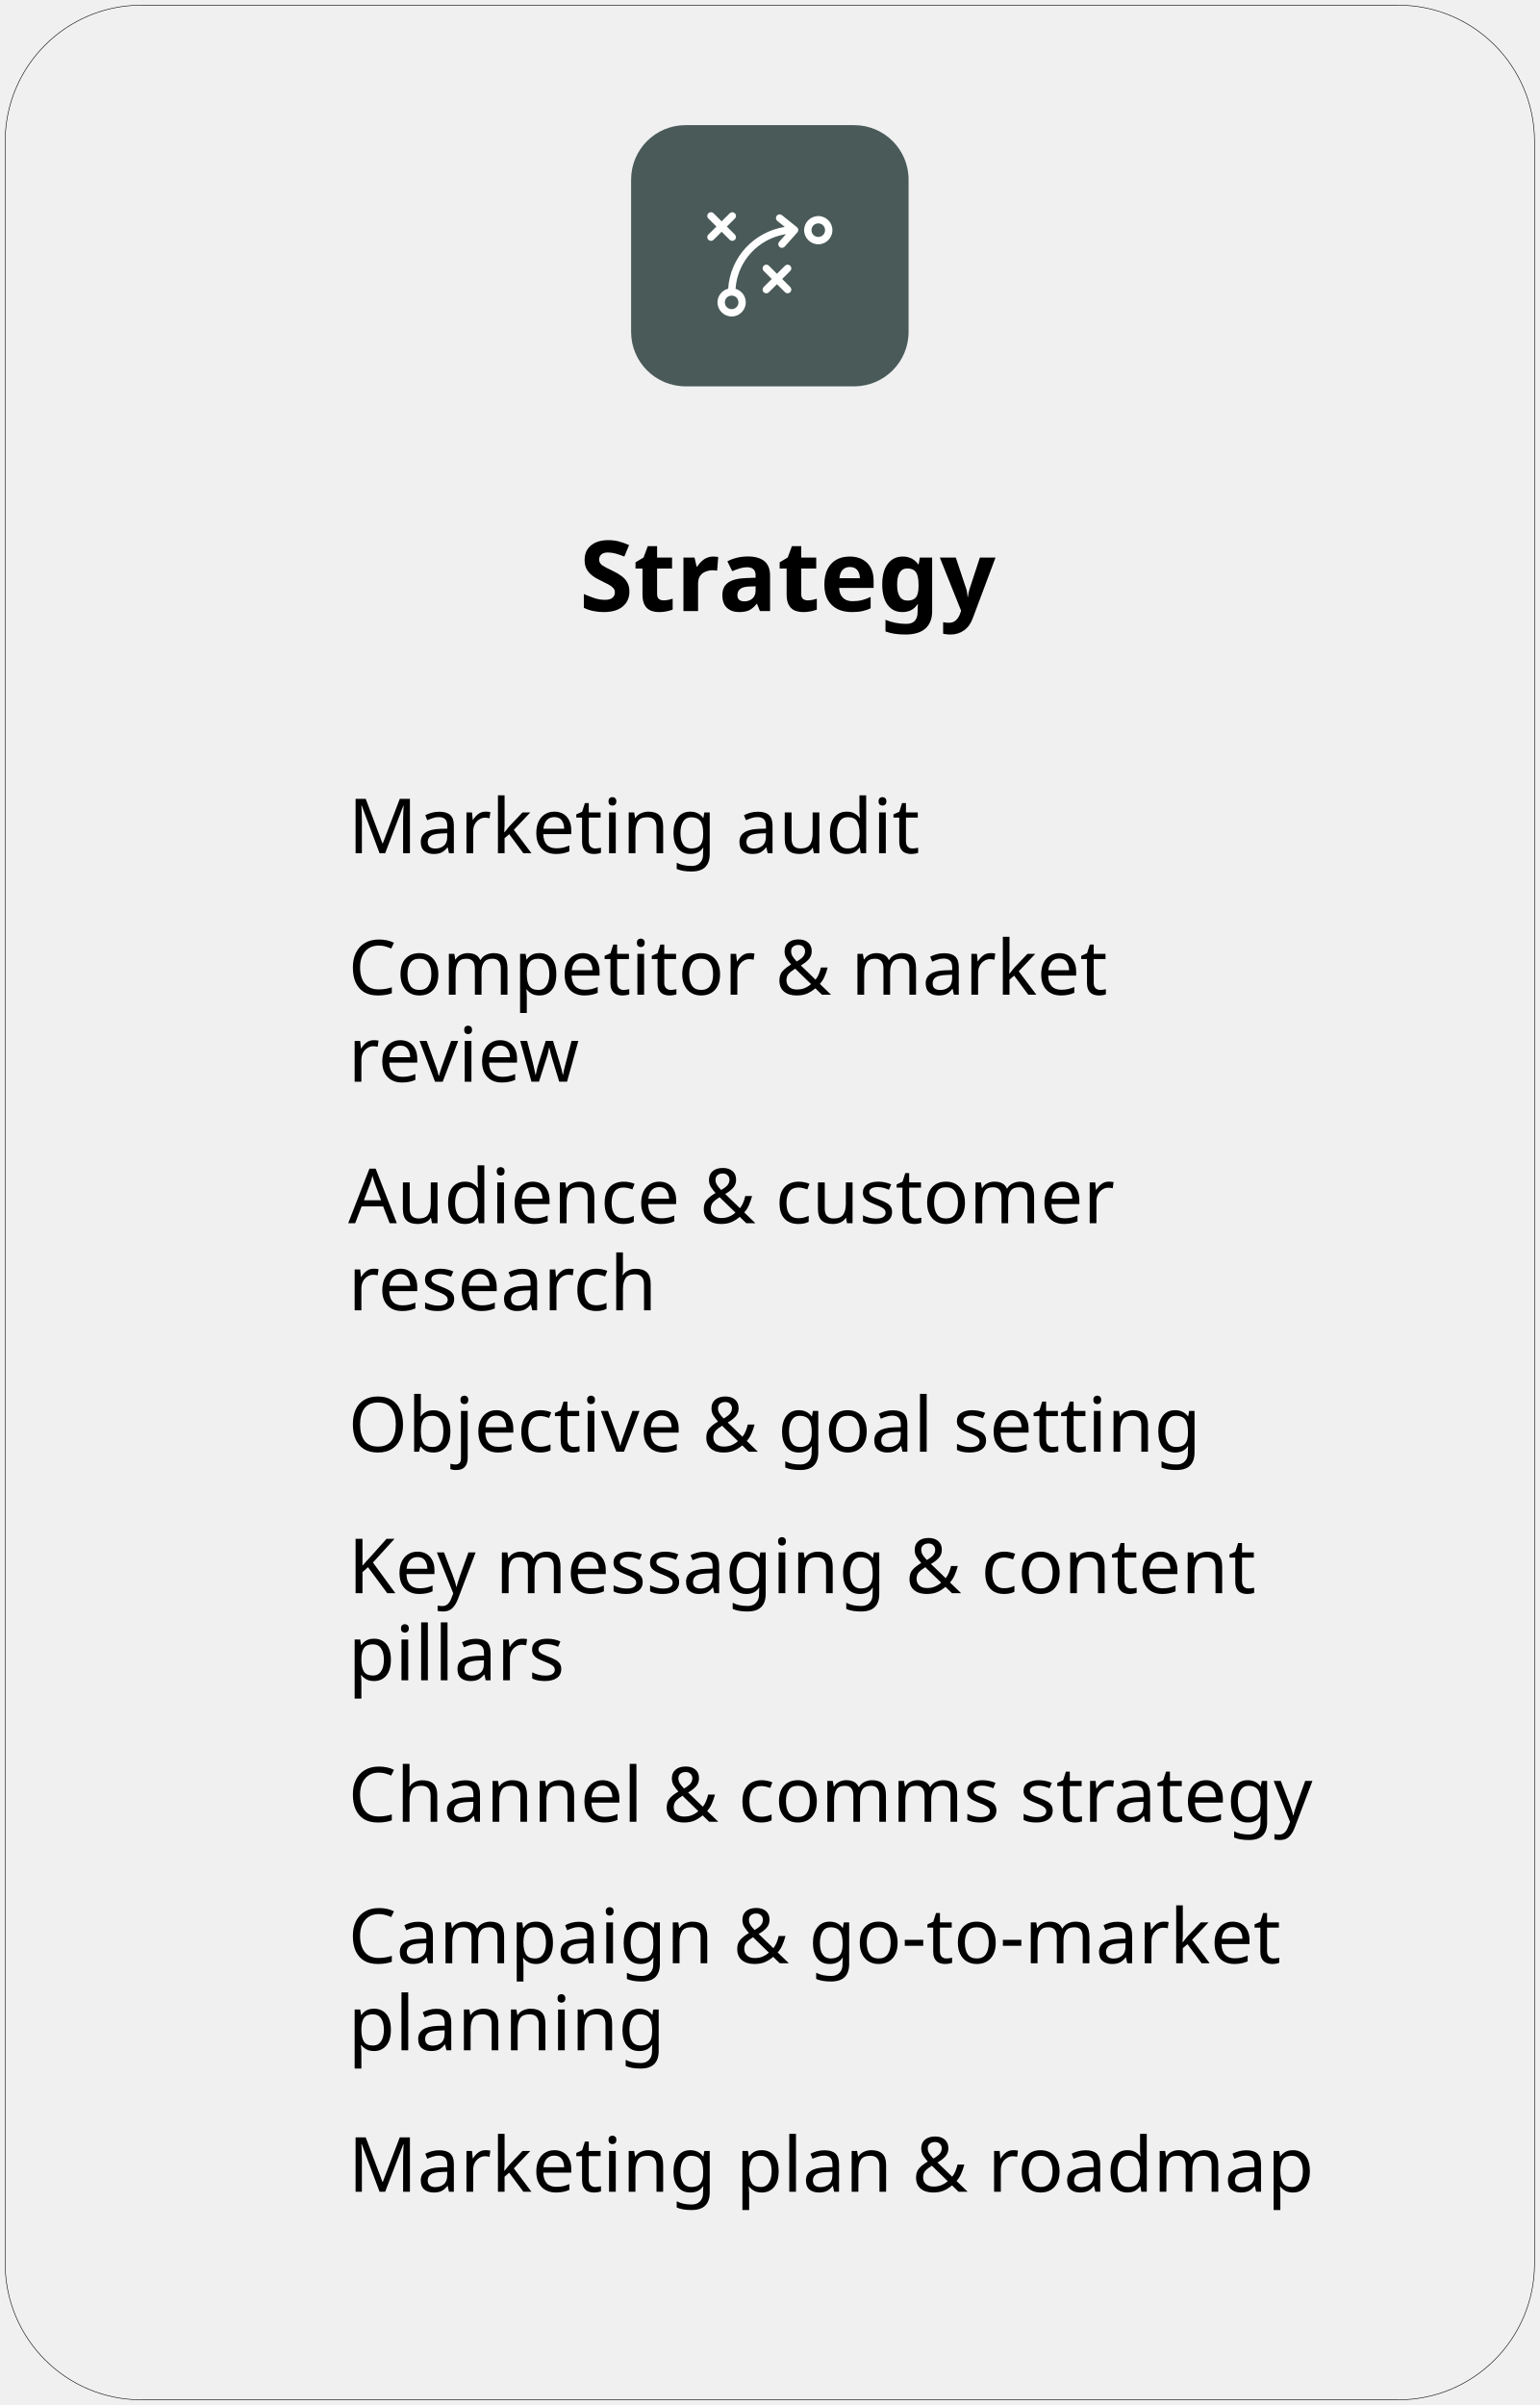
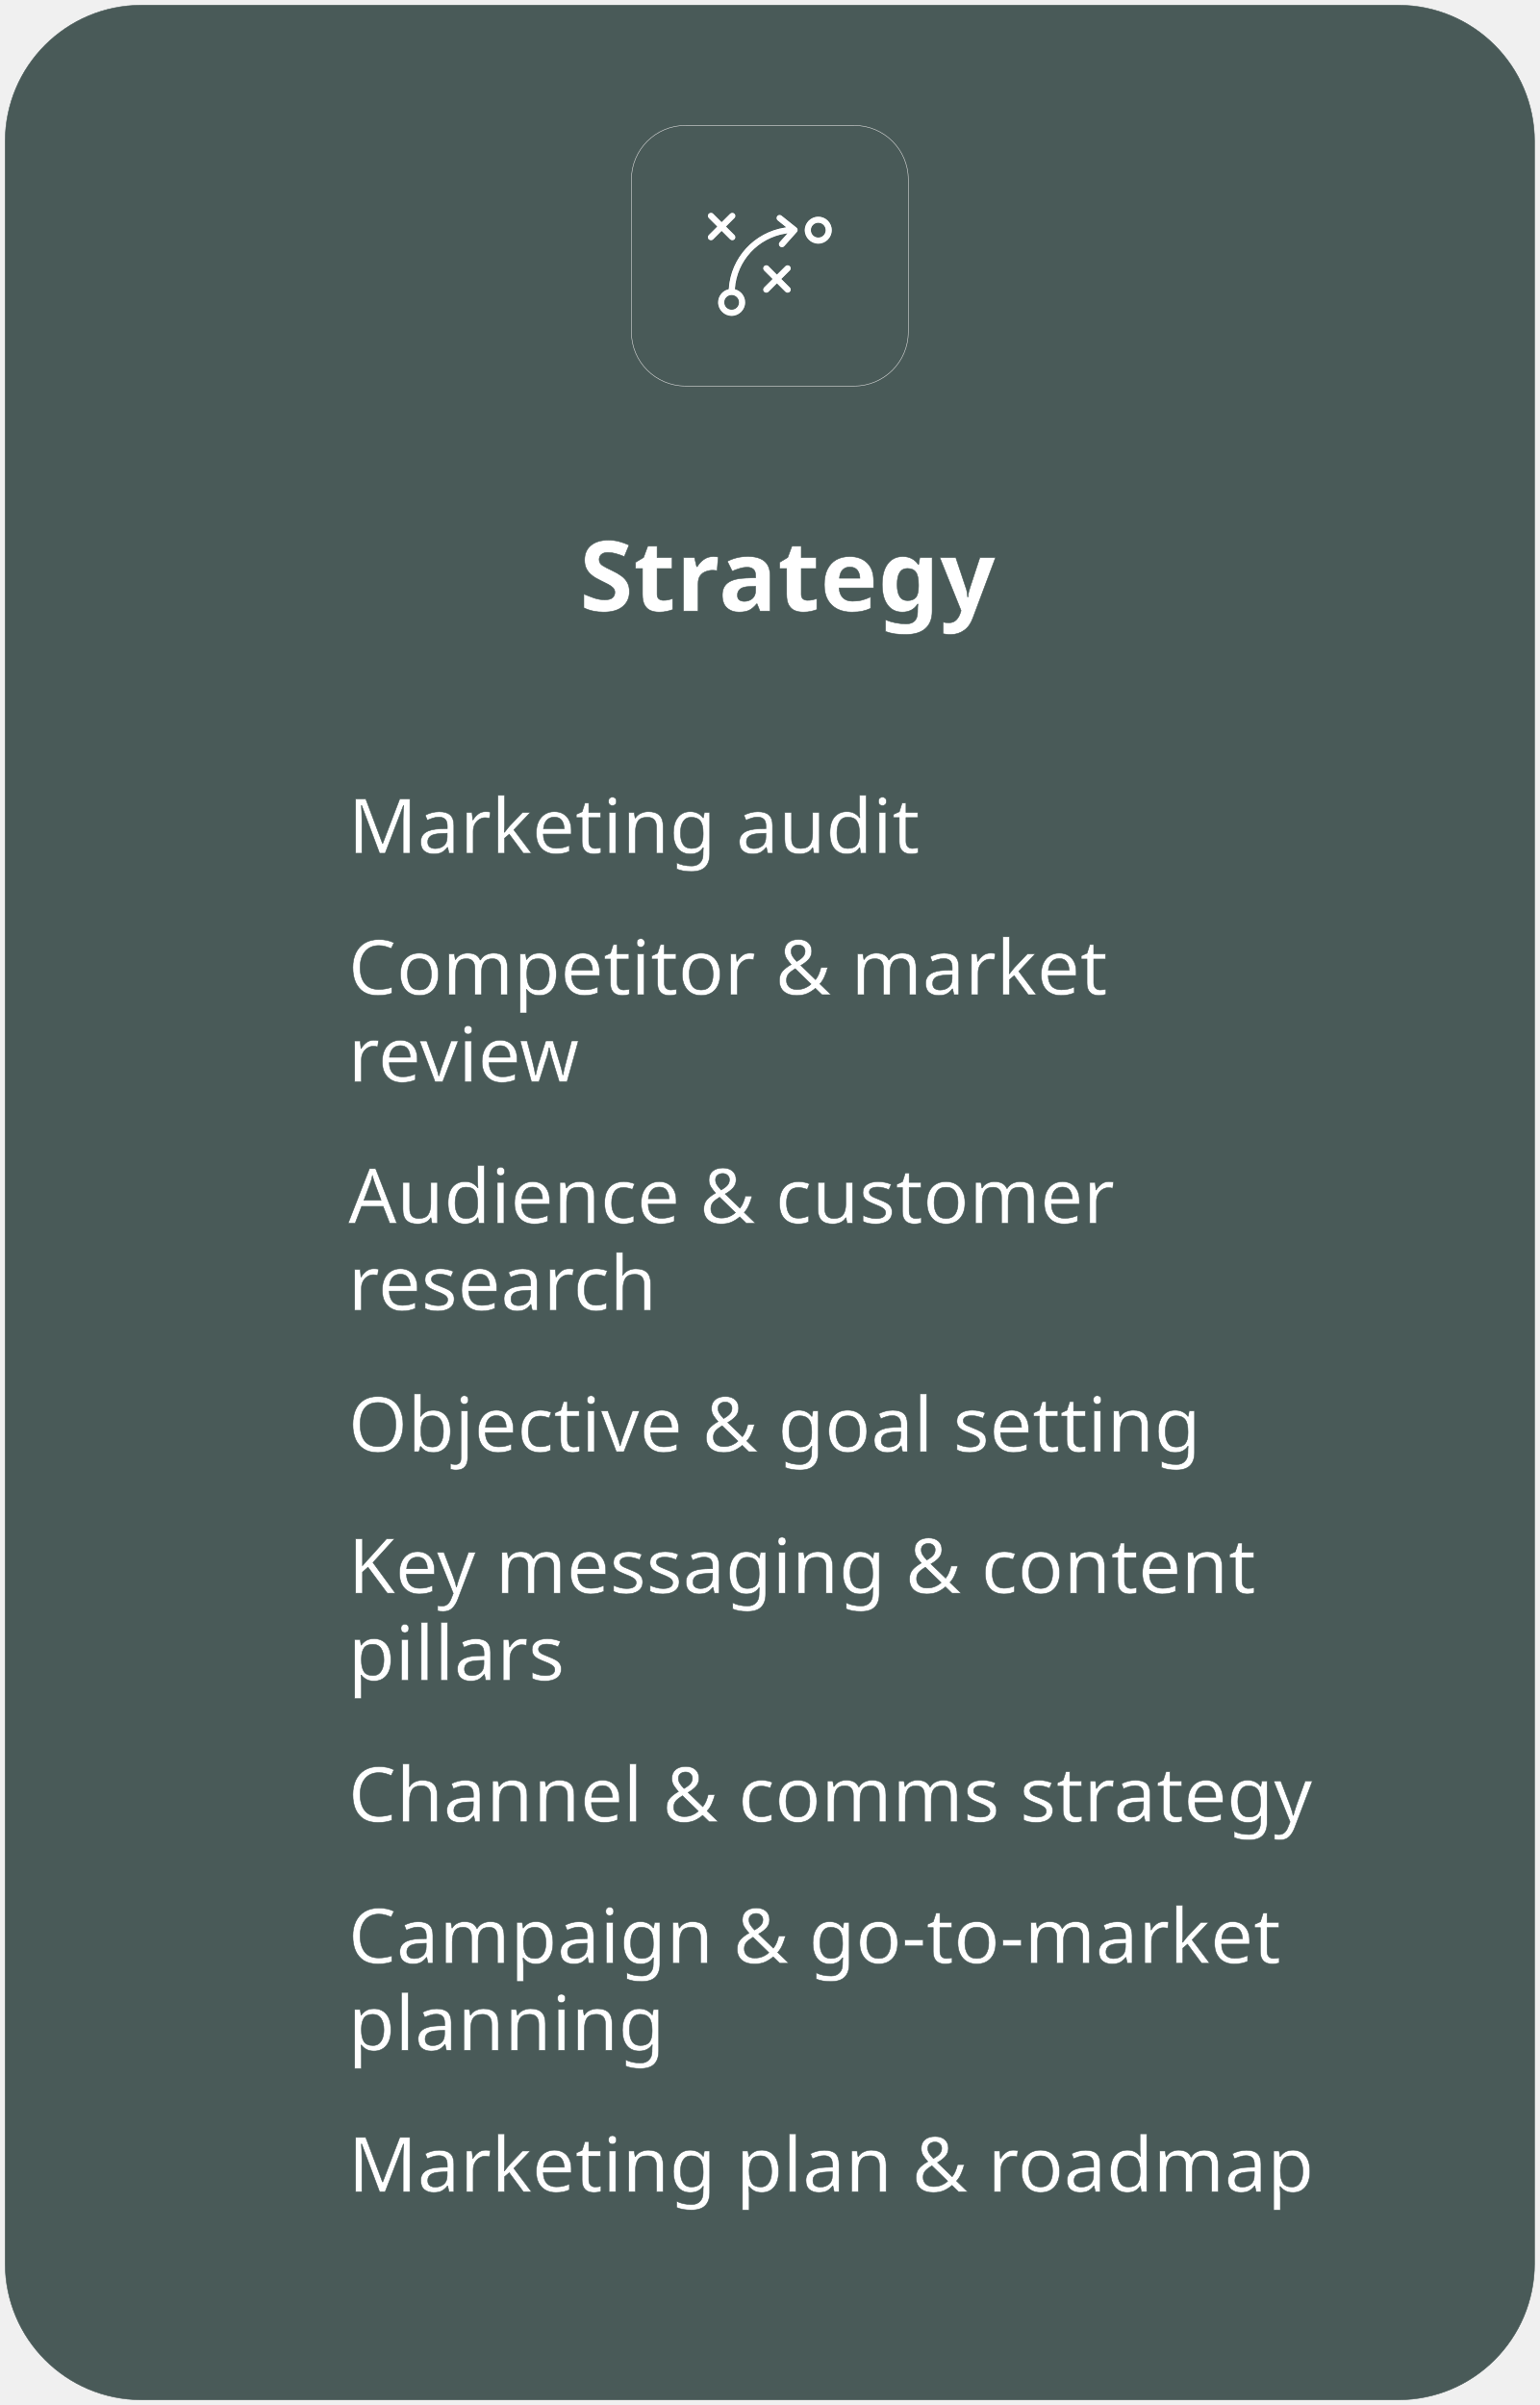
<svg xmlns="http://www.w3.org/2000/svg" width="283" height="442" viewBox="0 0 283 442" fill="none">
  <g id="Group 95">
-     <rect id="Rectangle 58" x="0.95" y="0.95" width="281.1" height="440.1" rx="25.05" stroke="black" stroke-width="0.1" />
-     <text id="Strategy" fill="black" xml:space="preserve" style="white-space: pre" font-family="Libre Baskerville" font-size="18" font-weight="bold" letter-spacing="0em">
+     <g id="Rectangle 58">
+       <rect x="0.95" y="0.95" width="281.1" height="440.1" rx="25.05" fill="#D9D9D9" />
+       <rect x="0.95" y="0.95" width="281.1" height="440.1" rx="25.05" fill="#495A58" />
+       <rect x="0.95" y="0.95" width="281.1" height="440.1" rx="25.05" stroke="#495A58" stroke-width="0.1" />
+     </g>
+     <text id="Strategy" fill="white" stroke="#495A58" stroke-width="0.1" xml:space="preserve" style="white-space: pre" font-family="Libre Baskerville" font-size="18" font-weight="bold" letter-spacing="0em">
      <tspan x="106.485" y="112.3">Strategy</tspan>
    </text>
-     <text id="Marketing audit Competitor &amp; market review Audience &amp; customer research Objective &amp; goal setting Key messaging &amp; content pillars Channel &amp; comms strategy Campaign &amp; go-to-market planning Marketing plan &amp; roadmap" fill="black" xml:space="preserve" style="white-space: pre" font-family="Work Sans" font-size="14" letter-spacing="0em">
+     <text id="Marketing audit Competitor &amp; market review Audience &amp; customer research Objective &amp; goal setting Key messaging &amp; content pillars Channel &amp; comms strategy Campaign &amp; go-to-market planning Marketing plan &amp; roadmap" fill="white" stroke="#495A58" stroke-width="0.1" xml:space="preserve" style="white-space: pre" font-family="Work Sans" font-size="14" letter-spacing="0em">
      <tspan x="64" y="156.809">Marketing audit
</tspan>
      <tspan x="64" y="182.809">Competitor &amp; market </tspan>
      <tspan x="64" y="198.809">review
</tspan>
      <tspan x="64" y="224.809">Audience &amp; customer </tspan>
      <tspan x="64" y="240.809">research
</tspan>
      <tspan x="64" y="266.809">Objective &amp; goal setting
</tspan>
      <tspan x="64" y="292.809">Key messaging &amp; content </tspan>
      <tspan x="64" y="308.809">pillars
</tspan>
      <tspan x="64" y="334.809">Channel &amp; comms strategy
</tspan>
      <tspan x="64" y="360.809">Campaign &amp; go-to-market </tspan>
      <tspan x="64" y="376.809">planning
</tspan>
      <tspan x="64" y="402.809">Marketing plan &amp; roadmap</tspan>
    </text>
-     <rect id="Rectangle 63" x="116" y="23" width="51" height="48" rx="10" fill="#495A58" />
-     <path id="Vector" fill-rule="evenodd" clip-rule="evenodd" d="M130.63 39.002C130.467 39.014 130.314 39.084 130.199 39.2C130.136 39.262 130.086 39.337 130.052 39.419C130.018 39.501 130.001 39.589 130.001 39.678C130.001 39.767 130.018 39.855 130.052 39.937C130.086 40.019 130.136 40.093 130.199 40.156L131.681 41.635L130.199 43.112C130.136 43.175 130.086 43.25 130.052 43.332C130.018 43.414 130 43.502 130 43.591C130 43.68 130.018 43.769 130.052 43.851C130.086 43.933 130.136 44.008 130.199 44.07C130.262 44.133 130.337 44.183 130.419 44.217C130.501 44.251 130.589 44.269 130.678 44.269C130.767 44.269 130.855 44.251 130.938 44.217C131.02 44.183 131.094 44.133 131.157 44.07L132.637 42.59L134.12 44.07C134.246 44.196 134.417 44.266 134.596 44.266C134.774 44.266 134.945 44.196 135.072 44.07C135.135 44.008 135.185 43.933 135.22 43.851C135.254 43.769 135.272 43.68 135.272 43.591C135.272 43.502 135.254 43.414 135.22 43.332C135.185 43.25 135.135 43.175 135.072 43.112L133.594 41.635L135.072 40.156C135.135 40.093 135.185 40.019 135.219 39.937C135.253 39.855 135.271 39.767 135.271 39.678C135.271 39.589 135.253 39.501 135.219 39.419C135.185 39.337 135.135 39.262 135.072 39.2C134.945 39.074 134.774 39.004 134.596 39.004C134.417 39.004 134.246 39.074 134.12 39.2L132.637 40.678L131.157 39.2C131.089 39.131 131.006 39.077 130.915 39.043C130.824 39.009 130.727 38.995 130.63 39.002ZM143.269 39.396C143.172 39.4 143.078 39.424 142.991 39.468C142.905 39.511 142.829 39.573 142.768 39.648C142.712 39.717 142.671 39.797 142.645 39.883C142.62 39.968 142.612 40.057 142.622 40.146C142.632 40.234 142.659 40.32 142.702 40.398C142.745 40.476 142.803 40.545 142.873 40.601L144.248 41.701C138.586 42.598 134.213 47.277 133.838 53.057C132.716 53.344 131.877 54.363 131.877 55.569C131.877 56.995 133.051 58.167 134.479 58.167C135.907 58.167 137.075 56.995 137.075 55.569C137.075 54.391 136.277 53.389 135.194 53.077C135.556 47.951 139.426 43.827 144.461 43.033L143.218 44.429C143.098 44.563 143.037 44.738 143.047 44.917C143.058 45.095 143.138 45.262 143.272 45.382C143.406 45.501 143.581 45.562 143.76 45.551C143.939 45.541 144.106 45.461 144.226 45.328L146.548 42.719C146.61 42.651 146.656 42.571 146.686 42.484C146.715 42.397 146.726 42.305 146.719 42.213C146.711 42.122 146.685 42.033 146.642 41.952C146.599 41.871 146.54 41.799 146.468 41.742L143.717 39.542C143.59 39.442 143.431 39.39 143.269 39.396ZM150.404 39.708C148.976 39.708 147.801 40.874 147.801 42.3C147.801 43.726 148.976 44.899 150.404 44.899C151.832 44.899 153 43.726 153 42.3C153 40.874 151.832 39.708 150.404 39.708ZM150.404 41.058C151.101 41.058 151.647 41.604 151.647 42.3C151.647 42.996 151.101 43.547 150.404 43.547C149.707 43.547 149.155 42.996 149.155 42.3C149.155 41.604 149.707 41.058 150.404 41.058ZM140.797 48.64C140.634 48.652 140.481 48.722 140.366 48.837C140.303 48.9 140.253 48.974 140.219 49.056C140.185 49.139 140.167 49.227 140.167 49.316C140.167 49.405 140.185 49.493 140.219 49.575C140.253 49.657 140.303 49.732 140.366 49.795L141.846 51.273L140.366 52.751C140.303 52.814 140.253 52.889 140.219 52.971C140.185 53.053 140.167 53.141 140.167 53.23C140.167 53.319 140.185 53.407 140.219 53.489C140.253 53.572 140.303 53.646 140.366 53.709C140.429 53.772 140.504 53.822 140.586 53.856C140.668 53.89 140.756 53.907 140.845 53.907C140.934 53.907 141.022 53.89 141.105 53.856C141.187 53.822 141.261 53.772 141.324 53.709L142.805 52.23L144.286 53.709C144.349 53.772 144.424 53.822 144.506 53.856C144.588 53.89 144.676 53.907 144.765 53.907C144.854 53.907 144.942 53.89 145.025 53.856C145.107 53.822 145.181 53.772 145.244 53.709C145.308 53.646 145.358 53.572 145.392 53.489C145.426 53.407 145.444 53.319 145.444 53.23C145.444 53.141 145.426 53.053 145.392 52.971C145.358 52.889 145.308 52.814 145.244 52.751L143.765 51.273L145.244 49.795C145.308 49.732 145.358 49.657 145.392 49.575C145.426 49.493 145.444 49.405 145.444 49.316C145.444 49.227 145.426 49.139 145.392 49.056C145.358 48.974 145.308 48.9 145.244 48.837C145.181 48.774 145.107 48.724 145.025 48.69C144.942 48.656 144.854 48.638 144.765 48.638C144.676 48.638 144.588 48.656 144.506 48.69C144.424 48.724 144.349 48.774 144.286 48.837L142.805 50.316L141.324 48.837C141.256 48.768 141.173 48.715 141.082 48.681C140.991 48.647 140.894 48.633 140.797 48.64ZM134.479 54.328C135.176 54.328 135.727 54.873 135.727 55.569C135.727 56.265 135.176 56.816 134.479 56.816C133.782 56.816 133.23 56.265 133.23 55.569C133.23 54.873 133.782 54.328 134.479 54.328Z" fill="white" />
+     <rect id="Rectangle 63" x="116.05" y="23.05" width="50.9" height="47.9" rx="9.95" fill="#495A58" stroke="#D9D9D9" stroke-width="0.1" />
+     <g id="Vector">
+       <mask id="path-5-inside-1_788_2" fill="white">
+         <path fill-rule="evenodd" clip-rule="evenodd" d="M130.63 39.002C130.467 39.014 130.314 39.084 130.199 39.2C130.136 39.262 130.086 39.337 130.052 39.419C130.018 39.501 130.001 39.589 130.001 39.678C130.001 39.767 130.018 39.855 130.052 39.937C130.086 40.019 130.136 40.093 130.199 40.156L131.681 41.635L130.199 43.112C130.136 43.175 130.086 43.25 130.052 43.332C130.018 43.414 130 43.502 130 43.591C130 43.68 130.018 43.769 130.052 43.851C130.086 43.933 130.136 44.008 130.199 44.07C130.262 44.133 130.337 44.183 130.419 44.217C130.501 44.251 130.589 44.269 130.678 44.269C130.767 44.269 130.855 44.251 130.938 44.217C131.02 44.183 131.094 44.133 131.157 44.07L132.637 42.59L134.12 44.07C134.246 44.196 134.417 44.266 134.596 44.266C134.774 44.266 134.945 44.196 135.072 44.07C135.135 44.008 135.185 43.933 135.22 43.851C135.254 43.769 135.272 43.68 135.272 43.591C135.272 43.502 135.254 43.414 135.22 43.332C135.185 43.25 135.135 43.175 135.072 43.112L133.594 41.635L135.072 40.156C135.135 40.093 135.185 40.019 135.219 39.937C135.253 39.855 135.271 39.767 135.271 39.678C135.271 39.589 135.253 39.501 135.219 39.419C135.185 39.337 135.135 39.262 135.072 39.2C134.945 39.074 134.774 39.004 134.596 39.004C134.417 39.004 134.246 39.074 134.12 39.2L132.637 40.678L131.157 39.2C131.089 39.131 131.006 39.077 130.915 39.043C130.824 39.009 130.727 38.995 130.63 39.002ZM143.269 39.396C143.172 39.4 143.078 39.424 142.991 39.468C142.905 39.511 142.829 39.573 142.768 39.648C142.712 39.717 142.671 39.797 142.645 39.883C142.62 39.968 142.612 40.057 142.622 40.146C142.632 40.234 142.659 40.32 142.702 40.398C142.745 40.476 142.803 40.545 142.873 40.601L144.248 41.701C138.586 42.598 134.213 47.277 133.838 53.057C132.716 53.344 131.877 54.363 131.877 55.569C131.877 56.995 133.051 58.167 134.479 58.167C135.907 58.167 137.075 56.995 137.075 55.569C137.075 54.391 136.277 53.389 135.194 53.077C135.556 47.951 139.426 43.827 144.461 43.033L143.218 44.429C143.098 44.563 143.037 44.738 143.047 44.917C143.058 45.095 143.138 45.262 143.272 45.382C143.406 45.501 143.581 45.562 143.76 45.551C143.939 45.541 144.106 45.461 144.226 45.328L146.548 42.719C146.61 42.651 146.656 42.571 146.686 42.484C146.715 42.397 146.726 42.305 146.719 42.213C146.711 42.122 146.685 42.033 146.642 41.952C146.599 41.871 146.54 41.799 146.468 41.742L143.717 39.542C143.59 39.442 143.431 39.39 143.269 39.396ZM150.404 39.708C148.976 39.708 147.801 40.874 147.801 42.3C147.801 43.726 148.976 44.899 150.404 44.899C151.832 44.899 153 43.726 153 42.3C153 40.874 151.832 39.708 150.404 39.708ZM150.404 41.058C151.101 41.058 151.647 41.604 151.647 42.3C151.647 42.996 151.101 43.547 150.404 43.547C149.707 43.547 149.155 42.996 149.155 42.3C149.155 41.604 149.707 41.058 150.404 41.058ZM140.797 48.64C140.634 48.652 140.481 48.722 140.366 48.837C140.303 48.9 140.253 48.974 140.219 49.056C140.185 49.139 140.167 49.227 140.167 49.316C140.167 49.405 140.185 49.493 140.219 49.575C140.253 49.657 140.303 49.732 140.366 49.795L141.846 51.273L140.366 52.751C140.303 52.814 140.253 52.889 140.219 52.971C140.185 53.053 140.167 53.141 140.167 53.23C140.167 53.319 140.185 53.407 140.219 53.489C140.253 53.572 140.303 53.646 140.366 53.709C140.429 53.772 140.504 53.822 140.586 53.856C140.668 53.89 140.756 53.907 140.845 53.907C140.934 53.907 141.022 53.89 141.105 53.856C141.187 53.822 141.261 53.772 141.324 53.709L142.805 52.23L144.286 53.709C144.349 53.772 144.424 53.822 144.506 53.856C144.588 53.89 144.676 53.907 144.765 53.907C144.854 53.907 144.942 53.89 145.025 53.856C145.107 53.822 145.181 53.772 145.244 53.709C145.308 53.646 145.358 53.572 145.392 53.489C145.426 53.407 145.444 53.319 145.444 53.23C145.444 53.141 145.426 53.053 145.392 52.971C145.358 52.889 145.308 52.814 145.244 52.751L143.765 51.273L145.244 49.795C145.308 49.732 145.358 49.657 145.392 49.575C145.426 49.493 145.444 49.405 145.444 49.316C145.444 49.227 145.426 49.139 145.392 49.056C145.358 48.974 145.308 48.9 145.244 48.837C145.181 48.774 145.107 48.724 145.025 48.69C144.942 48.656 144.854 48.638 144.765 48.638C144.676 48.638 144.588 48.656 144.506 48.69C144.424 48.724 144.349 48.774 144.286 48.837L142.805 50.316L141.324 48.837C141.256 48.768 141.173 48.715 141.082 48.681C140.991 48.647 140.894 48.633 140.797 48.64ZM134.479 54.328C135.176 54.328 135.727 54.873 135.727 55.569C135.727 56.265 135.176 56.816 134.479 56.816C133.782 56.816 133.23 56.265 133.23 55.569C133.23 54.873 133.782 54.328 134.479 54.328Z" />
+       </mask>
+       <path fill-rule="evenodd" clip-rule="evenodd" d="M130.63 39.002C130.467 39.014 130.314 39.084 130.199 39.2C130.136 39.262 130.086 39.337 130.052 39.419C130.018 39.501 130.001 39.589 130.001 39.678C130.001 39.767 130.018 39.855 130.052 39.937C130.086 40.019 130.136 40.093 130.199 40.156L131.681 41.635L130.199 43.112C130.136 43.175 130.086 43.25 130.052 43.332C130.018 43.414 130 43.502 130 43.591C130 43.68 130.018 43.769 130.052 43.851C130.086 43.933 130.136 44.008 130.199 44.07C130.262 44.133 130.337 44.183 130.419 44.217C130.501 44.251 130.589 44.269 130.678 44.269C130.767 44.269 130.855 44.251 130.938 44.217C131.02 44.183 131.094 44.133 131.157 44.07L132.637 42.59L134.12 44.07C134.246 44.196 134.417 44.266 134.596 44.266C134.774 44.266 134.945 44.196 135.072 44.07C135.135 44.008 135.185 43.933 135.22 43.851C135.254 43.769 135.272 43.68 135.272 43.591C135.272 43.502 135.254 43.414 135.22 43.332C135.185 43.25 135.135 43.175 135.072 43.112L133.594 41.635L135.072 40.156C135.135 40.093 135.185 40.019 135.219 39.937C135.253 39.855 135.271 39.767 135.271 39.678C135.271 39.589 135.253 39.501 135.219 39.419C135.185 39.337 135.135 39.262 135.072 39.2C134.945 39.074 134.774 39.004 134.596 39.004C134.417 39.004 134.246 39.074 134.12 39.2L132.637 40.678L131.157 39.2C131.089 39.131 131.006 39.077 130.915 39.043C130.824 39.009 130.727 38.995 130.63 39.002ZM143.269 39.396C143.172 39.4 143.078 39.424 142.991 39.468C142.905 39.511 142.829 39.573 142.768 39.648C142.712 39.717 142.671 39.797 142.645 39.883C142.62 39.968 142.612 40.057 142.622 40.146C142.632 40.234 142.659 40.32 142.702 40.398C142.745 40.476 142.803 40.545 142.873 40.601L144.248 41.701C138.586 42.598 134.213 47.277 133.838 53.057C132.716 53.344 131.877 54.363 131.877 55.569C131.877 56.995 133.051 58.167 134.479 58.167C135.907 58.167 137.075 56.995 137.075 55.569C137.075 54.391 136.277 53.389 135.194 53.077C135.556 47.951 139.426 43.827 144.461 43.033L143.218 44.429C143.098 44.563 143.037 44.738 143.047 44.917C143.058 45.095 143.138 45.262 143.272 45.382C143.406 45.501 143.581 45.562 143.76 45.551C143.939 45.541 144.106 45.461 144.226 45.328L146.548 42.719C146.61 42.651 146.656 42.571 146.686 42.484C146.715 42.397 146.726 42.305 146.719 42.213C146.711 42.122 146.685 42.033 146.642 41.952C146.599 41.871 146.54 41.799 146.468 41.742L143.717 39.542C143.59 39.442 143.431 39.39 143.269 39.396ZM150.404 39.708C148.976 39.708 147.801 40.874 147.801 42.3C147.801 43.726 148.976 44.899 150.404 44.899C151.832 44.899 153 43.726 153 42.3C153 40.874 151.832 39.708 150.404 39.708ZM150.404 41.058C151.101 41.058 151.647 41.604 151.647 42.3C151.647 42.996 151.101 43.547 150.404 43.547C149.707 43.547 149.155 42.996 149.155 42.3C149.155 41.604 149.707 41.058 150.404 41.058ZM140.797 48.64C140.634 48.652 140.481 48.722 140.366 48.837C140.303 48.9 140.253 48.974 140.219 49.056C140.185 49.139 140.167 49.227 140.167 49.316C140.167 49.405 140.185 49.493 140.219 49.575C140.253 49.657 140.303 49.732 140.366 49.795L141.846 51.273L140.366 52.751C140.303 52.814 140.253 52.889 140.219 52.971C140.185 53.053 140.167 53.141 140.167 53.23C140.167 53.319 140.185 53.407 140.219 53.489C140.253 53.572 140.303 53.646 140.366 53.709C140.429 53.772 140.504 53.822 140.586 53.856C140.668 53.89 140.756 53.907 140.845 53.907C140.934 53.907 141.022 53.89 141.105 53.856C141.187 53.822 141.261 53.772 141.324 53.709L142.805 52.23L144.286 53.709C144.349 53.772 144.424 53.822 144.506 53.856C144.588 53.89 144.676 53.907 144.765 53.907C144.854 53.907 144.942 53.89 145.025 53.856C145.107 53.822 145.181 53.772 145.244 53.709C145.308 53.646 145.358 53.572 145.392 53.489C145.426 53.407 145.444 53.319 145.444 53.23C145.444 53.141 145.426 53.053 145.392 52.971C145.358 52.889 145.308 52.814 145.244 52.751L143.765 51.273L145.244 49.795C145.308 49.732 145.358 49.657 145.392 49.575C145.426 49.493 145.444 49.405 145.444 49.316C145.444 49.227 145.426 49.139 145.392 49.056C145.358 48.974 145.308 48.9 145.244 48.837C145.181 48.774 145.107 48.724 145.025 48.69C144.942 48.656 144.854 48.638 144.765 48.638C144.676 48.638 144.588 48.656 144.506 48.69C144.424 48.724 144.349 48.774 144.286 48.837L142.805 50.316L141.324 48.837C141.256 48.768 141.173 48.715 141.082 48.681C140.991 48.647 140.894 48.633 140.797 48.64ZM134.479 54.328C135.176 54.328 135.727 54.873 135.727 55.569C135.727 56.265 135.176 56.816 134.479 56.816C133.782 56.816 133.23 56.265 133.23 55.569C133.23 54.873 133.782 54.328 134.479 54.328Z" fill="white" stroke="#495A58" stroke-width="0.2" mask="url(#path-5-inside-1_788_2)" />
+     </g>
  </g>
</svg>
